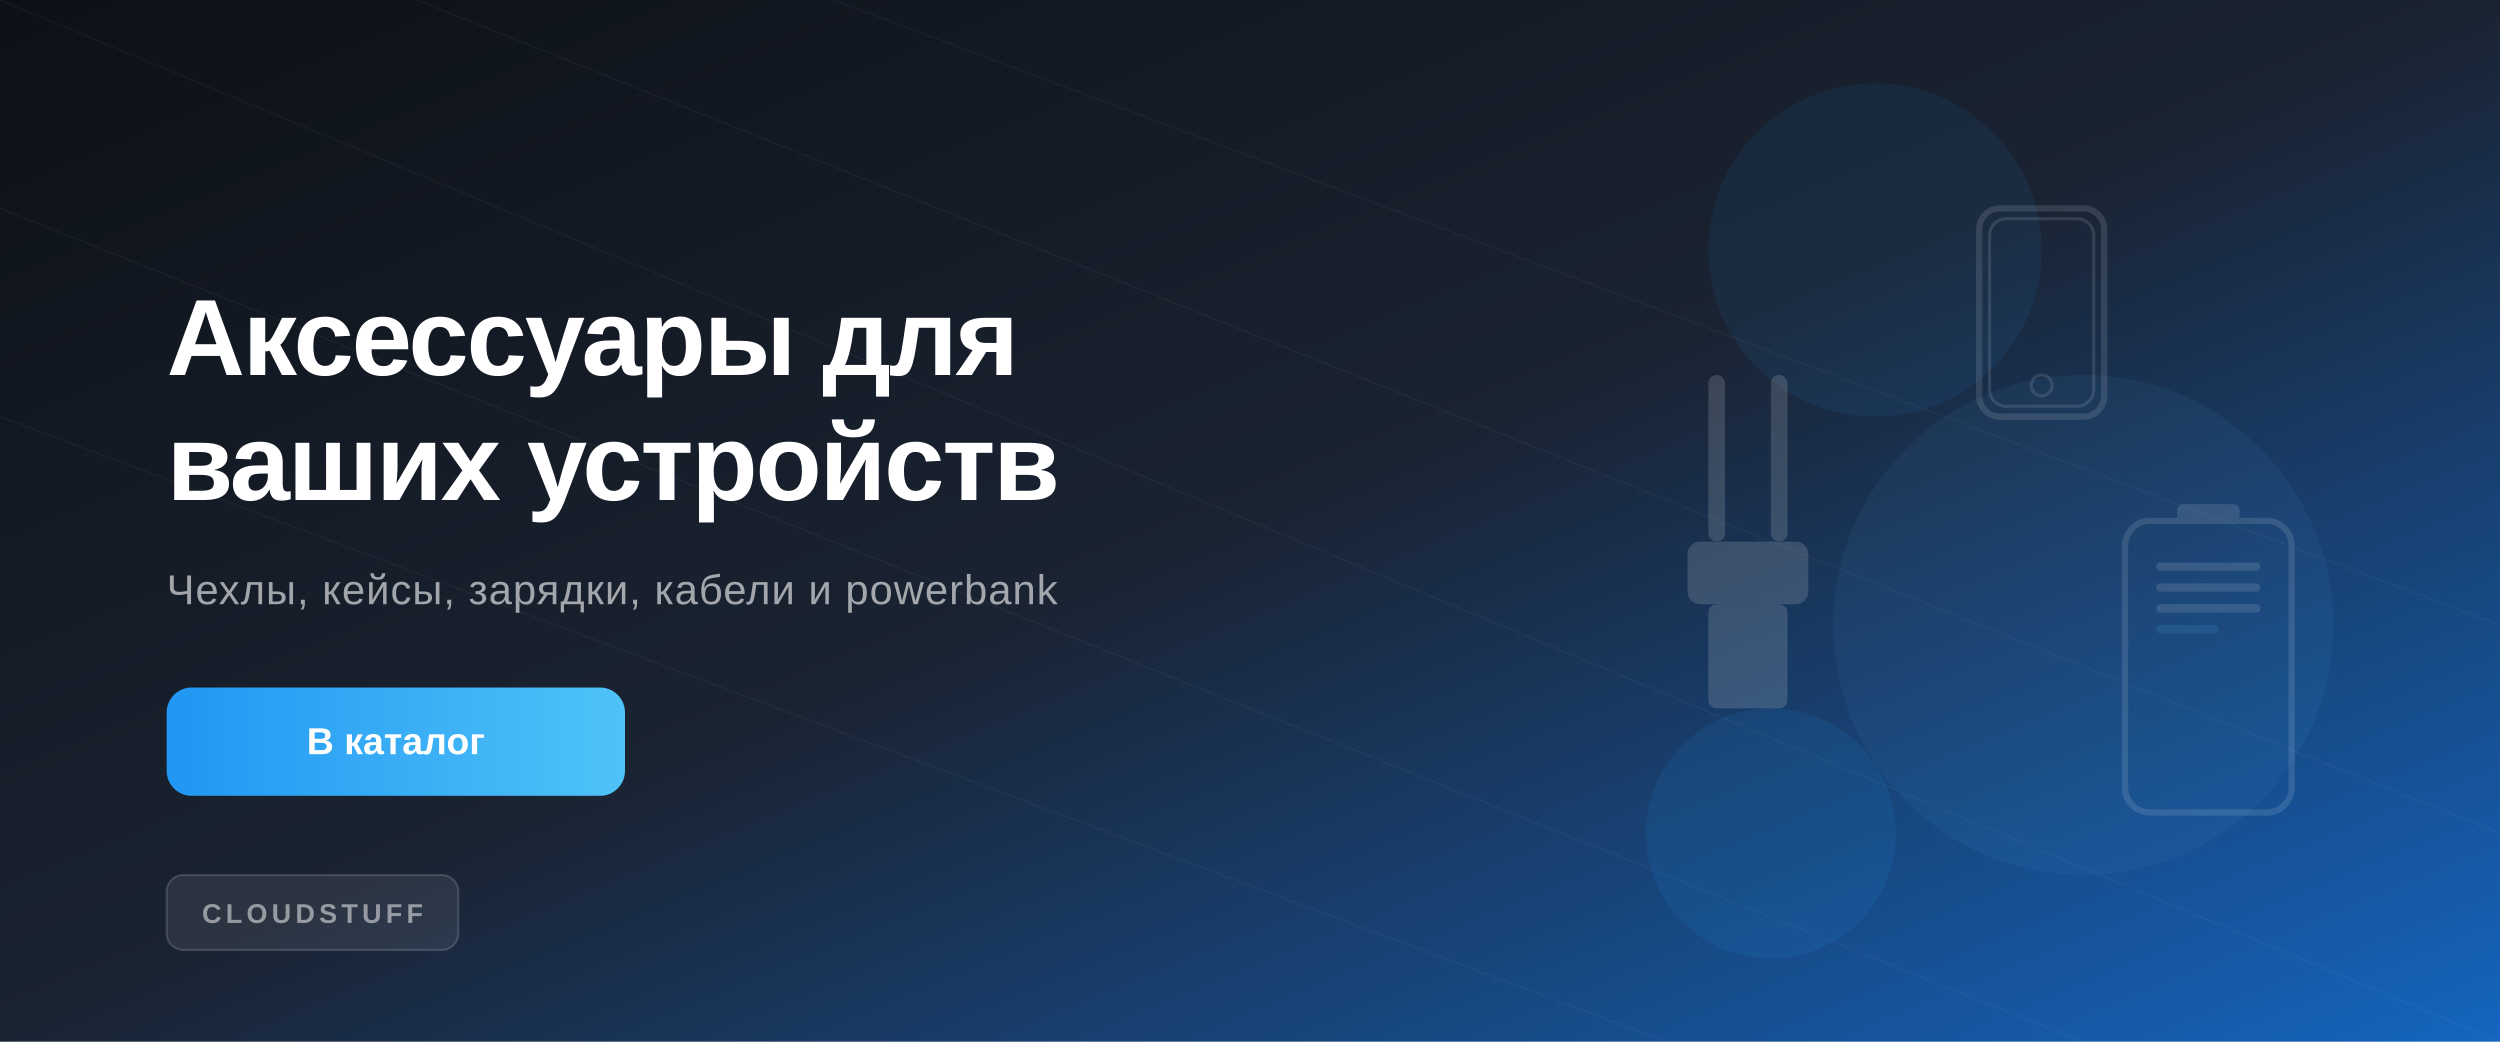
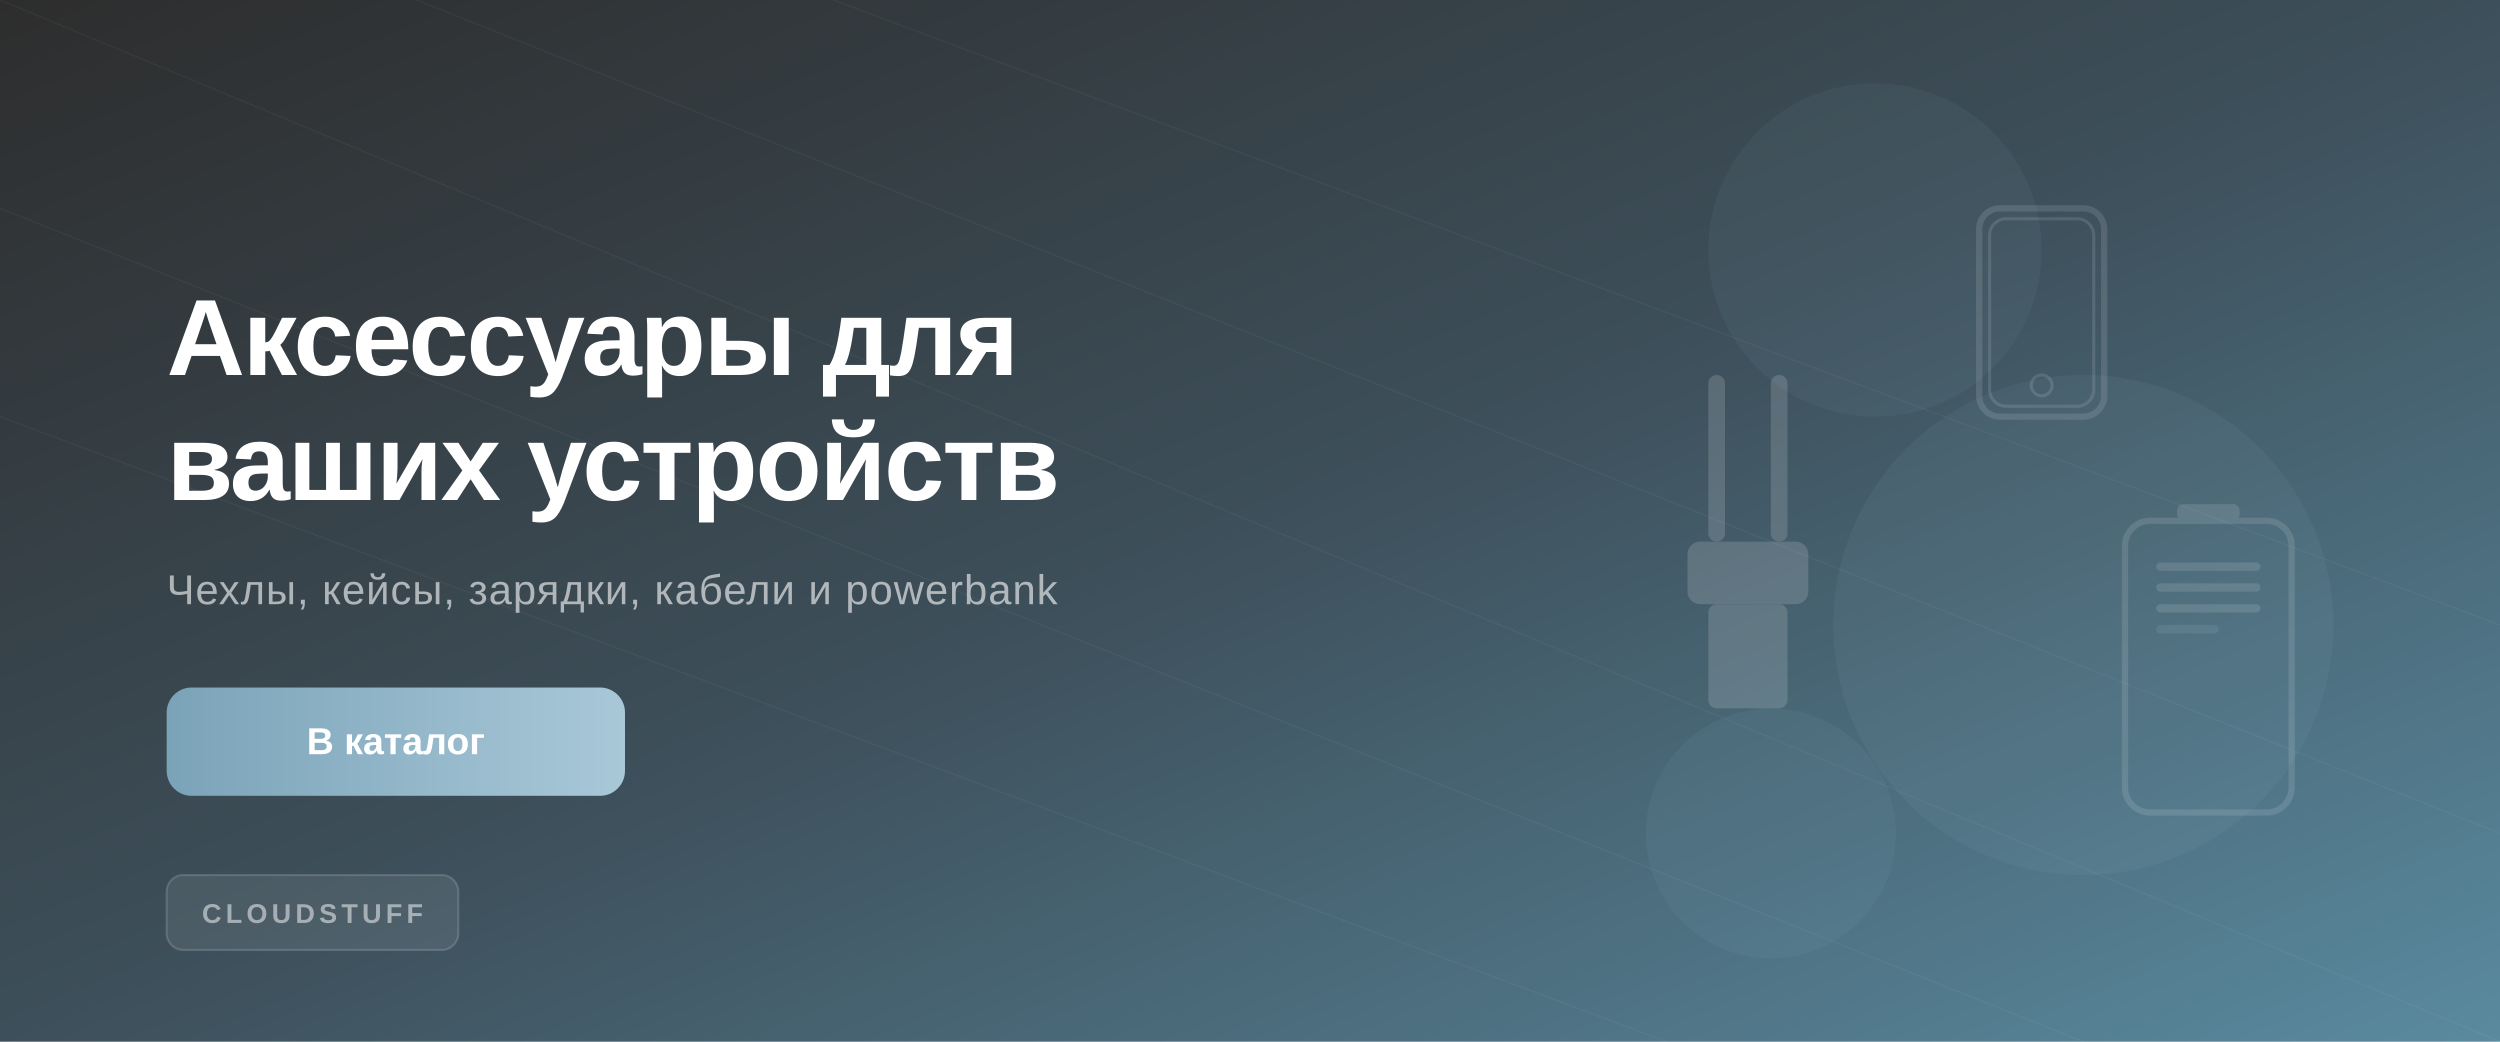
<svg xmlns="http://www.w3.org/2000/svg" viewBox="0 0 1200 500" width="1200" height="500">
  <defs>
    <linearGradient id="bg1" x1="0%" y1="0%" x2="100%" y2="100%">
-       <stop offset="0%" style="stop-color:#0D1117" />
-       <stop offset="50%" style="stop-color:#1A2332" />
-       <stop offset="100%" style="stop-color:#1565C0" />
+       <stop offset="0%" style="stop-color:#2D2D2D" />
+       <stop offset="50%" style="stop-color:#3D4F5A" />
+       <stop offset="100%" style="stop-color:#5A8A9F" />
    </linearGradient>
    <linearGradient id="accent1" x1="0%" y1="0%" x2="100%" y2="0%">
-       <stop offset="0%" style="stop-color:#2196F3" />
-       <stop offset="100%" style="stop-color:#4FC3F7" />
+       <stop offset="0%" style="stop-color:#7BA3B8" />
+       <stop offset="100%" style="stop-color:#A8C8D8" />
    </linearGradient>
  </defs>
  <rect width="1200" height="500" fill="url(#bg1)" />
  <g opacity="0.05">
    <line x1="0" y1="0" x2="1200" y2="500" stroke="white" stroke-width="0.5" />
    <line x1="200" y1="0" x2="1200" y2="400" stroke="white" stroke-width="0.5" />
    <line x1="400" y1="0" x2="1200" y2="300" stroke="white" stroke-width="0.5" />
    <line x1="0" y1="100" x2="1000" y2="500" stroke="white" stroke-width="0.5" />
    <line x1="0" y1="200" x2="800" y2="500" stroke="white" stroke-width="0.5" />
  </g>
-   <circle cx="900" cy="120" r="80" fill="#2196F3" opacity="0.08" />
-   <circle cx="1000" cy="300" r="120" fill="#4FC3F7" opacity="0.06" />
-   <circle cx="850" cy="400" r="60" fill="#2196F3" opacity="0.1" />
+   <circle cx="900" cy="120" r="80" fill="#7BA3B8" opacity="0.08" />
+   <circle cx="1000" cy="300" r="120" fill="#A8C8D8" opacity="0.06" />
+   <circle cx="850" cy="400" r="60" fill="#7BA3B8" opacity="0.1" />
  <g transform="translate(820,180)" opacity="0.15">
    <rect x="0" y="0" width="8" height="80" rx="4" fill="white" />
    <rect x="30" y="0" width="8" height="80" rx="4" fill="white" />
    <rect x="-10" y="80" width="58" height="30" rx="6" fill="white" />
    <rect x="0" y="110" width="38" height="50" rx="4" fill="white" />
  </g>
  <g transform="translate(950,100)" opacity="0.12">
    <rect x="0" y="0" width="60" height="100" rx="10" fill="none" stroke="white" stroke-width="3" />
    <rect x="5" y="5" width="50" height="90" rx="8" fill="none" stroke="white" stroke-width="1.5" />
    <circle cx="30" cy="85" r="5" fill="none" stroke="white" stroke-width="1.5" />
  </g>
  <g transform="translate(1020,250)" opacity="0.12">
    <rect x="0" y="0" width="80" height="140" rx="12" fill="none" stroke="white" stroke-width="3" />
    <rect x="25" y="-8" width="30" height="8" rx="3" fill="white" />
    <rect x="15" y="20" width="50" height="4" rx="2" fill="white" />
    <rect x="15" y="30" width="50" height="4" rx="2" fill="white" />
    <rect x="15" y="40" width="50" height="4" rx="2" fill="white" />
-     <rect x="15" y="50" width="30" height="4" rx="2" fill="#4FC3F7" />
+     <rect x="15" y="50" width="30" height="4" rx="2" fill="#A8C8D8" />
  </g>
  <text x="80" y="180" fill="white" font-family="Arial, sans-serif" font-size="52" font-weight="800" letter-spacing="-1">
    <tspan>Аксессуары для</tspan>
    <tspan x="80" dy="60">ваших устройств</tspan>
  </text>
  <text x="80" y="290" fill="rgba(255,255,255,0.6)" font-family="Arial, sans-serif" font-size="20" letter-spacing="0.5">
    <tspan>Чехлы, кейсы, зарядки, кабели и powerbank</tspan>
  </text>
  <rect x="80" y="330" width="220" height="52" rx="12" fill="url(#accent1)" />
  <text x="190" y="362" text-anchor="middle" fill="white" font-family="Arial, sans-serif" font-size="18" font-weight="700">В каталог</text>
  <rect x="80" y="420" width="140" height="36" rx="8" fill="rgba(255,255,255,0.08)" stroke="rgba(255,255,255,0.15)" stroke-width="1" />
  <text x="150" y="443" text-anchor="middle" fill="rgba(255,255,255,0.5)" font-family="Arial, sans-serif" font-size="13" font-weight="600" letter-spacing="2">CLOUDSTUFF</text>
</svg>
